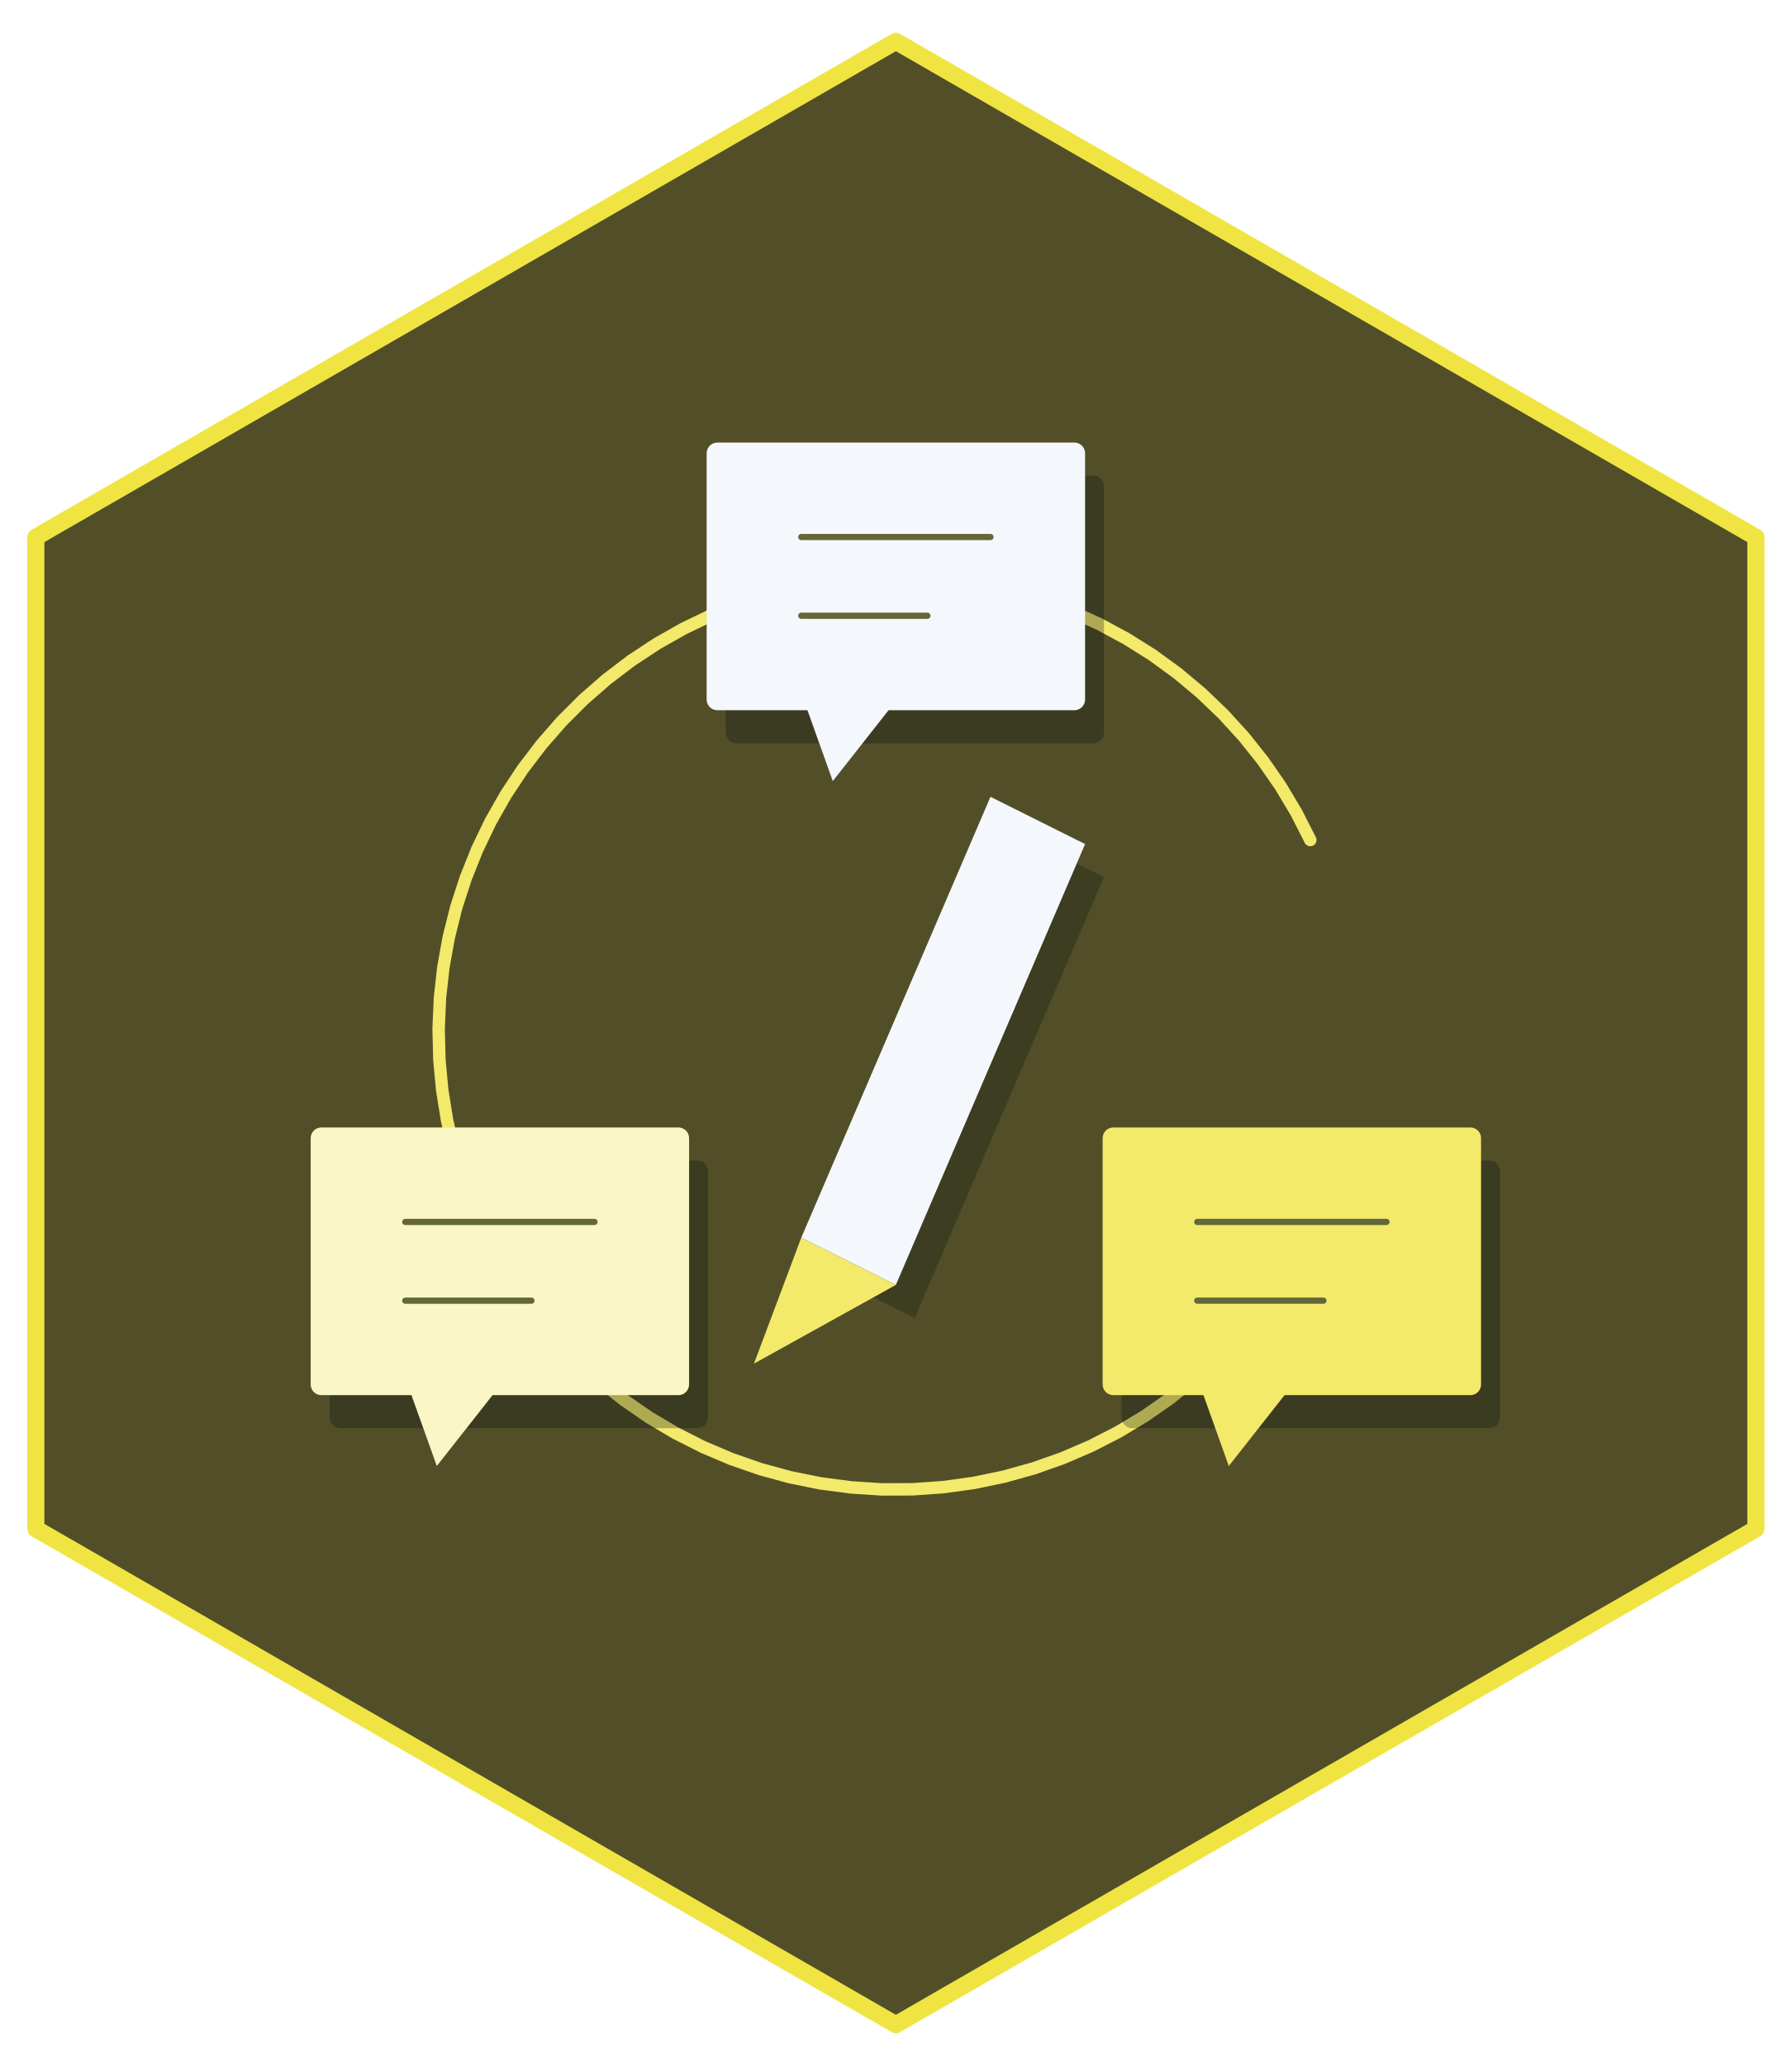
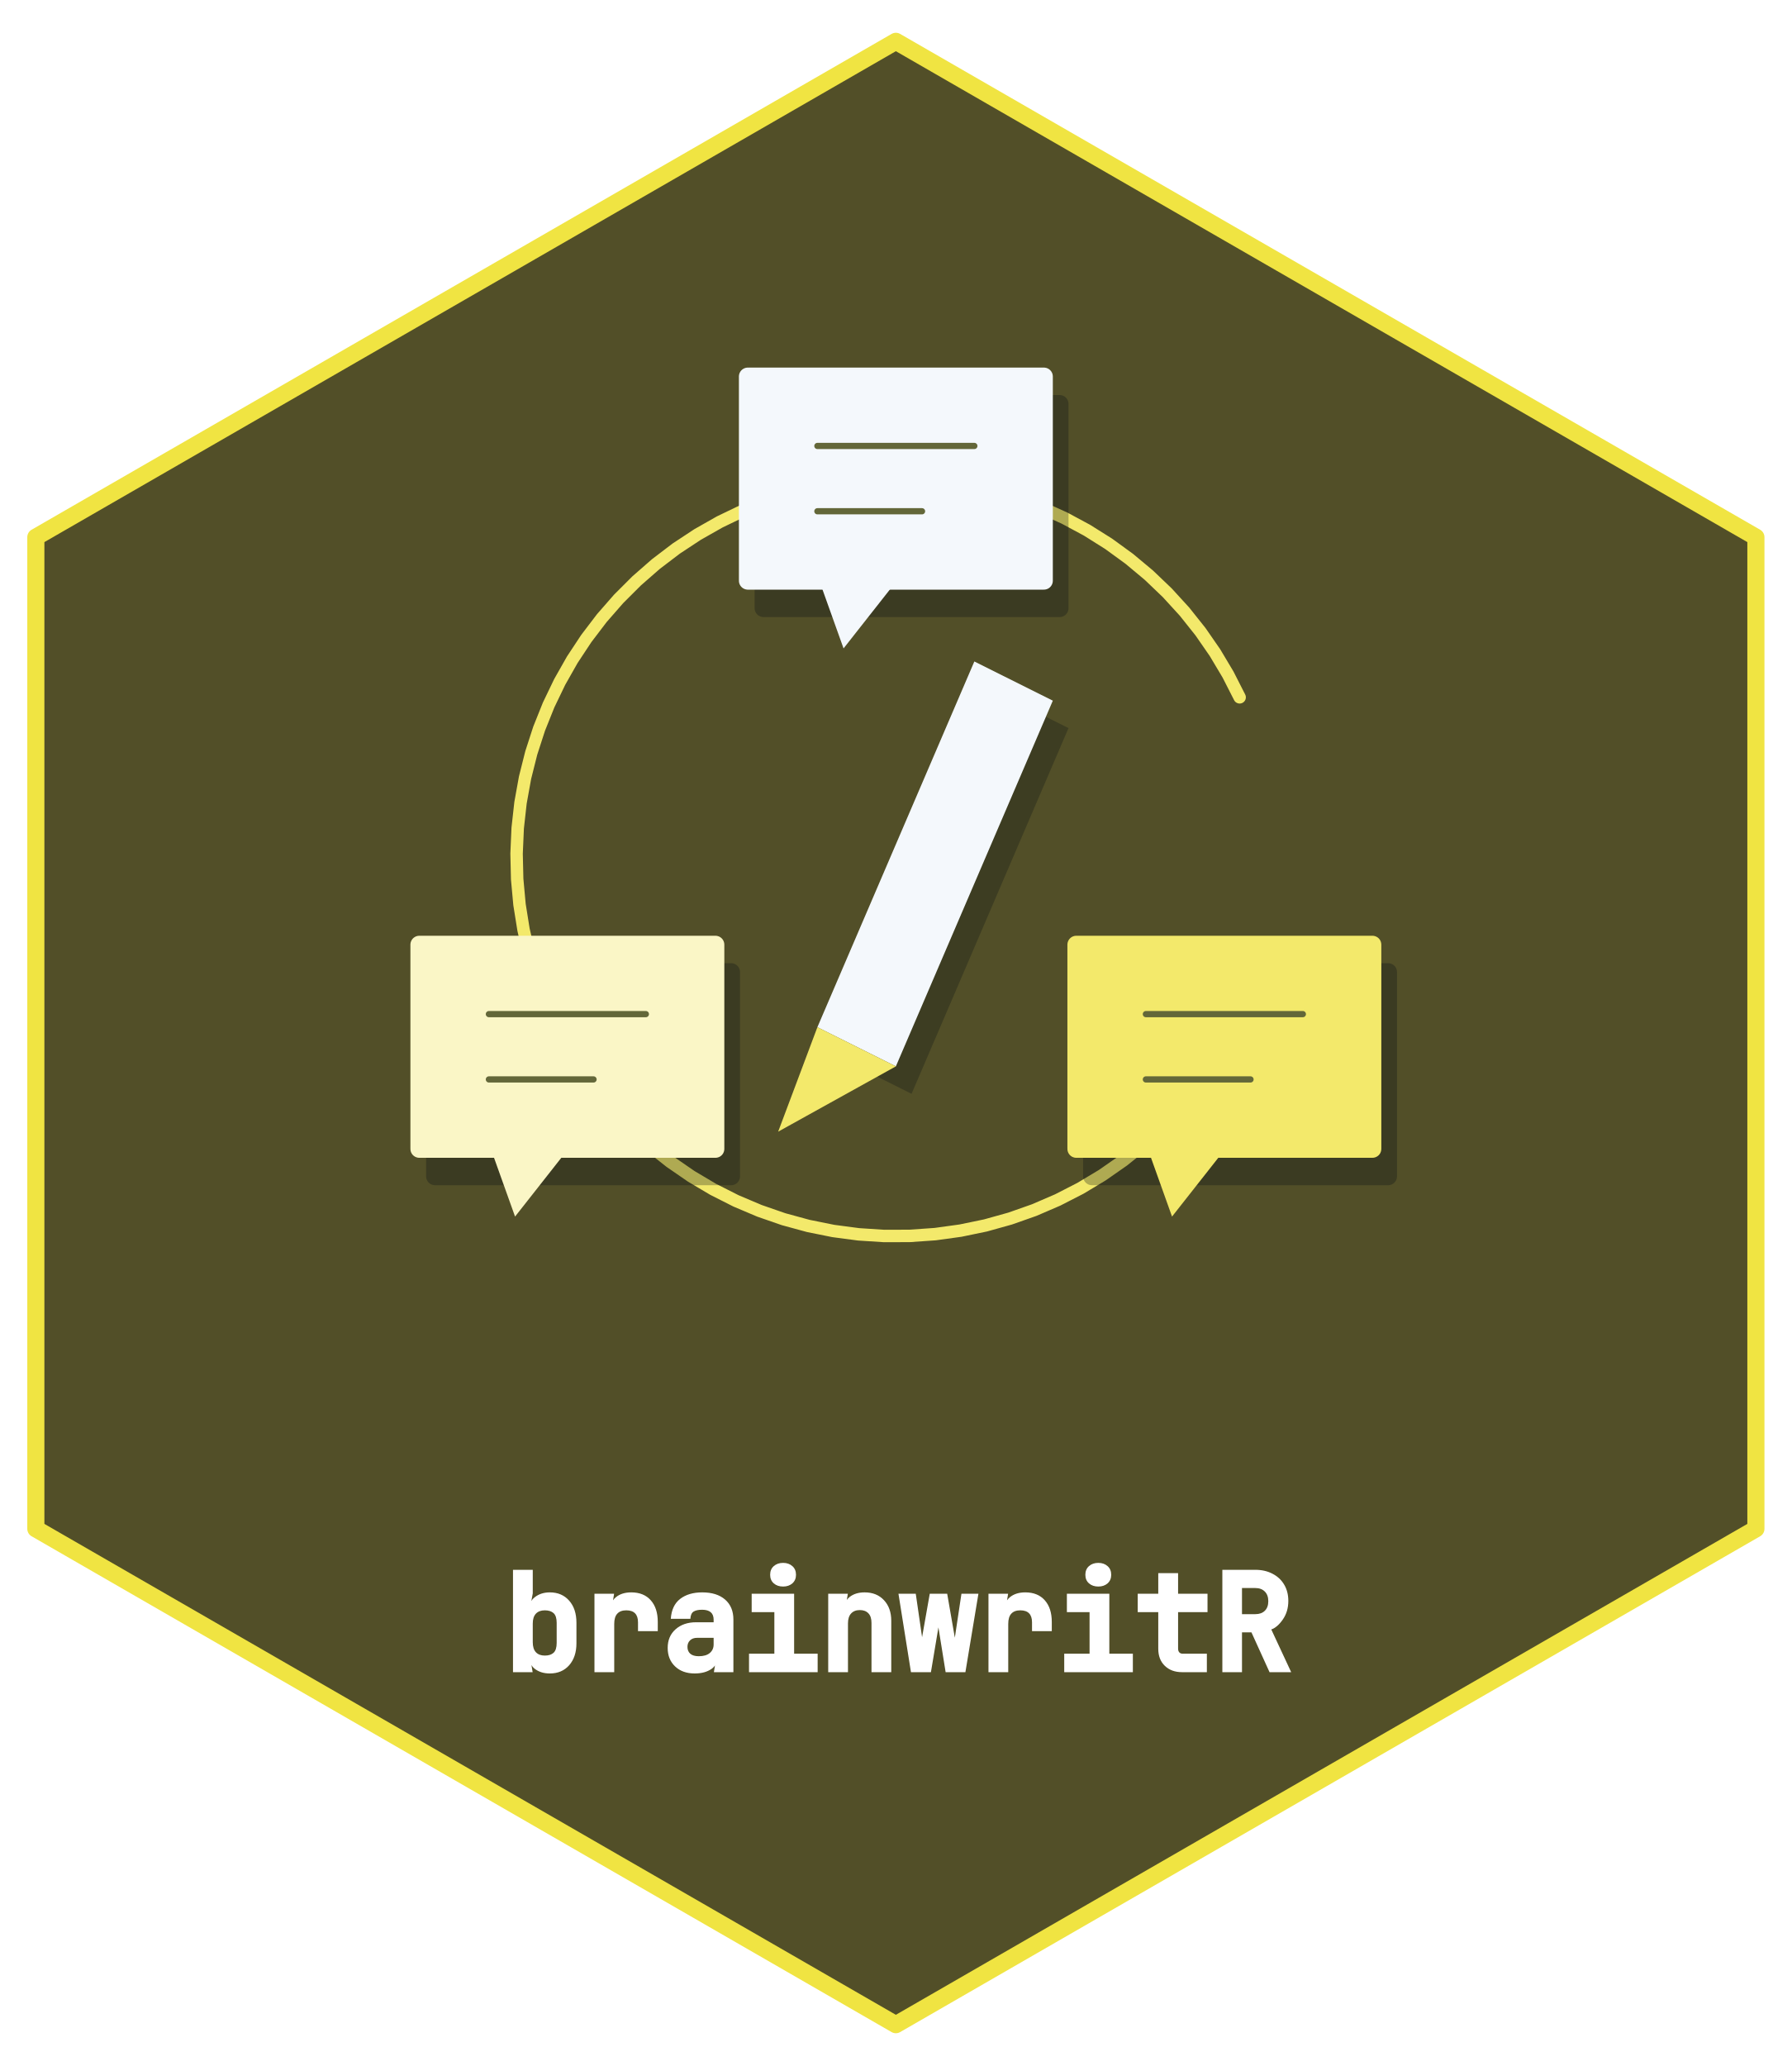
- <svg xmlns="http://www.w3.org/2000/svg" width="432pt" height="498pt" viewBox="0 0 432 498">
+ <svg xmlns="http://www.w3.org/2000/svg" xmlns:xlink="http://www.w3.org/1999/xlink" width="432" height="498" viewBox="0 0 432 498">
+   <defs>
+     <g>
+       <g id="glyph-0-0">
+         <path d="M 11.562 0.312 C 10.133 0.312 8.938 -0.051 7.969 -0.781 C 7.008 -1.508 6.609 -2.578 6.766 -3.984 L 7.422 0 L 2.688 0 L 2.688 -24.672 L 7.453 -24.672 L 7.453 -19 L 6.703 -14.922 C 6.566 -16.305 6.992 -17.367 7.984 -18.109 C 8.973 -18.859 10.164 -19.234 11.562 -19.234 C 13.508 -19.234 15.066 -18.566 16.234 -17.234 C 17.398 -15.91 17.984 -14.141 17.984 -11.922 L 17.984 -6.953 C 17.984 -4.766 17.398 -3.004 16.234 -1.672 C 15.066 -0.348 13.508 0.312 11.562 0.312 Z M 10.359 -4 C 11.285 -4 11.992 -4.227 12.484 -4.688 C 12.973 -5.156 13.219 -5.945 13.219 -7.062 L 13.219 -11.891 C 13.219 -12.984 12.973 -13.758 12.484 -14.219 C 11.992 -14.676 11.285 -14.906 10.359 -14.906 C 9.43 -14.906 8.711 -14.633 8.203 -14.094 C 7.703 -13.551 7.453 -12.766 7.453 -11.734 L 7.453 -7.219 C 7.453 -6.156 7.703 -5.352 8.203 -4.812 C 8.711 -4.27 9.43 -4 10.359 -4 Z M 10.359 -4 " />
+       </g>
+       <g id="glyph-0-1">
+         <path d="M 3.328 0 L 3.328 -18.906 L 8.062 -18.906 L 7.406 -14.797 C 7.176 -16.203 7.535 -17.289 8.484 -18.062 C 9.441 -18.844 10.68 -19.234 12.203 -19.234 C 14.211 -19.234 15.781 -18.598 16.906 -17.328 C 18.031 -16.066 18.594 -14.328 18.594 -12.109 L 18.594 -9.891 L 13.828 -9.891 L 13.828 -12.016 C 13.828 -13.941 12.883 -14.906 11 -14.906 C 10.039 -14.906 9.316 -14.633 8.828 -14.094 C 8.336 -13.562 8.094 -12.738 8.094 -11.625 L 8.094 0 Z M 3.328 0 " />
+       </g>
+       <g id="glyph-0-2">
+         <path d="M 8.5 0.312 C 6.531 0.312 4.953 -0.254 3.766 -1.391 C 2.578 -2.523 1.984 -4.008 1.984 -5.844 C 1.984 -7.707 2.613 -9.203 3.875 -10.328 C 5.145 -11.461 6.801 -12.031 8.844 -12.031 L 13.062 -12.031 L 13.062 -12.656 C 13.062 -14.25 12.133 -15.047 10.281 -15.047 C 9.383 -15.047 8.703 -14.898 8.234 -14.609 C 7.766 -14.316 7.504 -13.734 7.453 -12.859 L 2.734 -12.859 C 2.879 -15.004 3.629 -16.602 4.984 -17.656 C 6.348 -18.707 8.125 -19.234 10.312 -19.234 C 12.656 -19.234 14.492 -18.656 15.828 -17.5 C 17.16 -16.344 17.828 -14.738 17.828 -12.688 L 17.828 0 L 13.125 0 L 13.75 -3.922 L 13.781 -3.922 C 14.008 -2.555 13.598 -1.508 12.547 -0.781 C 11.492 -0.051 10.145 0.312 8.5 0.312 Z M 9.484 -3.844 C 10.629 -3.844 11.508 -4.098 12.125 -4.609 C 12.75 -5.129 13.062 -5.816 13.062 -6.672 L 13.062 -8.281 L 9.109 -8.281 C 8.367 -8.281 7.789 -8.078 7.375 -7.672 C 6.957 -7.266 6.75 -6.738 6.75 -6.094 C 6.75 -5.395 6.977 -4.844 7.438 -4.438 C 7.906 -4.039 8.586 -3.844 9.484 -3.844 Z M 9.484 -3.844 " />
+       </g>
+       <g id="glyph-0-3">
+         <path d="M 2.594 0 L 2.594 -4.453 L 8.703 -4.453 L 8.703 -14.469 L 3.234 -14.469 L 3.234 -18.906 L 13.469 -18.906 L 13.469 -4.453 L 19.141 -4.453 L 19.141 0 Z M 10.812 -20.641 C 9.895 -20.641 9.145 -20.895 8.562 -21.406 C 7.977 -21.926 7.688 -22.613 7.688 -23.469 C 7.688 -24.352 7.977 -25.051 8.562 -25.562 C 9.145 -26.082 9.895 -26.344 10.812 -26.344 C 11.719 -26.344 12.461 -26.082 13.047 -25.562 C 13.629 -25.051 13.922 -24.352 13.922 -23.469 C 13.922 -22.613 13.629 -21.926 13.047 -21.406 C 12.461 -20.895 11.719 -20.641 10.812 -20.641 Z M 10.812 -20.641 " />
+       </g>
+       <g id="glyph-0-4">
+         <path d="M 2.688 0 L 2.688 -18.906 L 7.422 -18.906 L 6.766 -14.891 C 6.535 -16.285 6.891 -17.359 7.828 -18.109 C 8.773 -18.859 9.988 -19.234 11.469 -19.234 C 13.406 -19.234 14.957 -18.609 16.125 -17.359 C 17.301 -16.109 17.891 -14.445 17.891 -12.375 L 17.891 0 L 13.125 0 L 13.125 -11.859 C 13.125 -12.898 12.875 -13.676 12.375 -14.188 C 11.883 -14.707 11.195 -14.969 10.312 -14.969 C 9.414 -14.969 8.711 -14.691 8.203 -14.141 C 7.703 -13.598 7.453 -12.805 7.453 -11.766 L 7.453 0 Z M 2.688 0 " />
+       </g>
+       <g id="glyph-0-5">
+         <path d="M 3.641 0 L 0.625 -18.906 L 4.797 -18.906 L 6.562 -6.766 C 6.645 -6.18 6.719 -5.547 6.781 -4.859 C 6.844 -4.18 6.664 -3.613 6.25 -3.156 C 5.852 -3.625 5.688 -4.195 5.75 -4.875 C 5.82 -5.562 5.914 -6.195 6.031 -6.781 L 8.172 -18.906 L 12.375 -18.906 L 14.484 -6.781 C 14.598 -6.195 14.691 -5.562 14.766 -4.875 C 14.836 -4.195 14.676 -3.625 14.281 -3.156 C 13.895 -3.625 13.727 -4.195 13.781 -4.875 C 13.832 -5.551 13.898 -6.18 13.984 -6.766 L 15.812 -18.906 L 19.906 -18.906 L 16.766 0 L 12 0 L 10.062 -12.031 C 9.945 -12.645 9.848 -13.316 9.766 -14.047 C 9.691 -14.785 9.852 -15.391 10.25 -15.859 C 10.664 -15.391 10.828 -14.785 10.734 -14.047 C 10.641 -13.316 10.551 -12.648 10.469 -12.047 L 8.453 0 Z M 3.641 0 " />
+       </g>
+       <g id="glyph-0-6">
+         <path d="M 12.016 0 C 10.285 0 8.895 -0.508 7.844 -1.531 C 6.789 -2.551 6.266 -3.922 6.266 -5.641 L 6.266 -14.469 L 1.312 -14.469 L 1.312 -18.906 L 6.266 -18.906 L 6.266 -23.875 L 11.047 -23.875 L 11.047 -18.906 L 18.141 -18.906 L 18.141 -14.469 L 11.047 -14.469 L 11.047 -5.688 C 11.047 -5.289 11.145 -4.984 11.344 -4.766 C 11.539 -4.555 11.816 -4.453 12.172 -4.453 L 17.984 -4.453 L 17.984 0 Z M 12.016 0 " />
+       </g>
+       <g id="glyph-0-7">
+         <path d="M 2.719 0 L 2.719 -24.672 L 10.672 -24.672 C 12.223 -24.672 13.598 -24.359 14.797 -23.734 C 16.004 -23.117 16.941 -22.25 17.609 -21.125 C 18.285 -20 18.625 -18.68 18.625 -17.172 C 18.625 -15.473 18.188 -13.988 17.312 -12.719 C 16.445 -11.457 15.516 -10.648 14.516 -10.297 L 19.312 0 L 14.094 0 L 9.734 -9.594 L 7.453 -9.594 L 7.453 0 Z M 7.453 -13.984 L 10.672 -13.984 C 11.648 -13.984 12.414 -14.258 12.969 -14.812 C 13.52 -15.363 13.797 -16.129 13.797 -17.109 C 13.797 -18.098 13.516 -18.875 12.953 -19.438 C 12.391 -20 11.629 -20.281 10.672 -20.281 L 7.453 -20.281 Z M 7.453 -13.984 " />
+       </g>
+     </g>
+   </defs>
  <path fill-rule="nonzero" fill="rgb(32.157%, 30.98%, 15.686%)" fill-opacity="1" stroke-width="4.125" stroke-linecap="round" stroke-linejoin="round" stroke="rgb(94.118%, 89.412%, 25.882%)" stroke-opacity="1" stroke-miterlimit="10" d="M 216 9.961 L 423.359 129.48 L 423.359 368.52 L 216 488.039 L 8.641 368.52 L 8.641 129.48 Z M 216 9.961 " />
-   <path fill="none" stroke-width="3" stroke-linecap="round" stroke-linejoin="round" stroke="rgb(95.294%, 91.373%, 41.961%)" stroke-opacity="1" stroke-miterlimit="10" d="M 315.918 202.484 L 312.555 195.875 L 308.75 189.504 L 304.527 183.406 L 299.902 177.602 L 294.898 172.125 L 289.535 166.996 L 283.836 162.238 L 277.832 157.875 L 271.543 153.926 L 265.008 150.41 L 258.246 147.34 L 251.293 144.73 L 244.18 142.594 L 236.941 140.941 L 229.605 139.777 L 222.207 139.113 L 214.781 138.945 L 207.363 139.277 L 199.98 140.105 L 192.672 141.43 L 185.473 143.242 L 178.406 145.535 L 171.516 148.297 L 164.824 151.516 L 158.367 155.176 L 152.168 159.262 L 146.262 163.758 L 140.668 168.637 L 135.422 173.883 L 130.539 179.473 L 126.043 185.375 L 121.953 191.566 L 118.293 198.016 L 115.078 204.699 L 112.32 211.586 L 110.031 218.641 L 108.223 225.832 L 106.906 233.129 L 106.082 240.496 L 105.758 247.906 L 105.934 255.32 L 106.613 262.703 L 107.785 270.023 L 109.449 277.25 L 111.594 284.352 L 114.215 291.289 L 117.297 298.035 L 120.828 304.559 L 124.793 310.828 L 129.168 316.82 L 133.941 322.5 L 139.086 327.852 L 144.578 332.844 L 150.395 337.453 L 156.508 341.664 L 162.895 345.449 L 169.52 348.801 L 176.355 351.699 L 183.371 354.133 L 190.535 356.086 L 197.816 357.555 L 205.18 358.531 L 212.59 359.012 L 220.02 358.988 L 227.426 358.469 L 234.785 357.453 L 242.055 355.945 L 249.211 353.949 L 256.211 351.48 L 263.031 348.543 L 269.641 345.156 L 276.004 341.332 L 282.094 337.09 L 287.887 332.445 L 293.352 327.426 L 298.465 322.047 L 303.203 316.34 L 307.547 310.324 L 311.477 304.031 " />
-   <path fill-rule="nonzero" fill="rgb(1.176%, 3.922%, 7.059%)" fill-opacity="0.278" d="M 177.523 179.168 L 263.602 179.168 L 263.496 179.164 L 263.91 179.148 L 264.316 179.066 L 264.707 178.918 L 265.066 178.711 L 265.387 178.449 L 265.664 178.137 L 265.887 177.785 L 266.047 177.402 L 266.148 177 L 266.18 176.586 L 266.18 117.227 L 266.148 116.812 L 266.047 116.41 L 265.887 116.027 L 265.664 115.68 L 265.387 115.367 L 265.066 115.105 L 264.707 114.898 L 264.316 114.75 L 263.91 114.668 L 263.602 114.648 L 177.523 114.648 L 177.836 114.668 L 177.418 114.648 L 177.008 114.699 L 176.609 114.816 L 176.234 114.992 L 175.891 115.23 L 175.59 115.516 L 175.344 115.848 L 175.148 116.215 L 175.02 116.609 L 174.949 117.02 L 174.941 117.227 L 174.941 176.586 L 174.949 176.379 L 174.949 176.793 L 175.02 177.203 L 175.148 177.598 L 175.344 177.965 L 175.59 178.297 L 175.891 178.586 L 176.234 178.82 L 176.609 179 L 177.008 179.113 L 177.418 179.164 Z M 177.523 179.168 " />
-   <path fill-rule="nonzero" fill="rgb(95.686%, 97.255%, 98.824%)" fill-opacity="1" d="M 172.961 171.195 L 259.039 171.195 L 258.934 171.195 L 259.348 171.18 L 259.758 171.094 L 260.145 170.949 L 260.504 170.738 L 260.828 170.477 L 261.102 170.168 L 261.324 169.816 L 261.488 169.434 L 261.586 169.031 L 261.621 168.617 L 261.621 109.258 L 261.586 108.844 L 261.488 108.441 L 261.324 108.059 L 261.102 107.707 L 260.828 107.398 L 260.504 107.133 L 260.145 106.926 L 259.758 106.777 L 259.348 106.695 L 259.039 106.676 L 172.961 106.676 L 173.273 106.695 L 172.859 106.68 L 172.445 106.73 L 172.047 106.844 L 171.672 107.023 L 171.328 107.258 L 171.031 107.547 L 170.781 107.879 L 170.586 108.246 L 170.457 108.641 L 170.391 109.051 L 170.379 109.258 L 170.379 168.617 L 170.391 168.41 L 170.391 168.824 L 170.457 169.234 L 170.586 169.629 L 170.781 169.996 L 171.031 170.328 L 171.328 170.617 L 171.672 170.852 L 172.047 171.027 L 172.445 171.145 L 172.859 171.195 Z M 172.961 171.195 " />
-   <path fill-rule="nonzero" fill="rgb(95.686%, 97.255%, 98.824%)" fill-opacity="1" d="M 191.289 161.707 L 200.793 188.277 L 221.703 161.707 Z M 191.289 161.707 " />
-   <path fill="none" stroke-width="1.5" stroke-linecap="round" stroke-linejoin="round" stroke="rgb(38.824%, 40.392%, 22.353%)" stroke-opacity="1" stroke-miterlimit="10" d="M 193.191 129.449 L 238.809 129.449 " />
-   <path fill="none" stroke-width="1.5" stroke-linecap="round" stroke-linejoin="round" stroke="rgb(38.824%, 40.392%, 22.353%)" stroke-opacity="1" stroke-miterlimit="10" d="M 193.191 148.426 L 223.602 148.426 " />
-   <path fill-rule="nonzero" fill="rgb(1.176%, 3.922%, 7.059%)" fill-opacity="0.278" d="M 82.047 344.262 L 168.125 344.262 L 168.02 344.258 L 168.434 344.242 L 168.844 344.16 L 169.23 344.012 L 169.59 343.805 L 169.91 343.543 L 170.188 343.23 L 170.41 342.879 L 170.57 342.496 L 170.672 342.094 L 170.703 341.68 L 170.703 282.324 L 170.672 281.91 L 170.57 281.504 L 170.41 281.125 L 170.188 280.773 L 169.91 280.461 L 169.59 280.199 L 169.23 279.992 L 168.844 279.844 L 168.434 279.762 L 168.125 279.742 L 82.047 279.742 L 82.359 279.762 L 81.945 279.742 L 81.531 279.793 L 81.133 279.91 L 80.758 280.086 L 80.414 280.324 L 80.117 280.609 L 79.867 280.941 L 79.672 281.312 L 79.543 281.703 L 79.477 282.113 L 79.465 282.324 L 79.465 341.68 L 79.477 341.473 L 79.477 341.887 L 79.543 342.297 L 79.672 342.691 L 79.867 343.059 L 80.117 343.391 L 80.414 343.68 L 80.758 343.914 L 81.133 344.094 L 81.531 344.211 L 81.945 344.258 Z M 82.047 344.262 " />
-   <path fill-rule="nonzero" fill="rgb(98.039%, 96.471%, 77.647%)" fill-opacity="1" d="M 77.484 336.293 L 163.562 336.293 L 163.457 336.289 L 163.875 336.273 L 164.281 336.188 L 164.668 336.043 L 165.027 335.836 L 165.352 335.57 L 165.625 335.262 L 165.848 334.91 L 166.012 334.527 L 166.109 334.125 L 166.145 333.711 L 166.145 274.352 L 166.109 273.938 L 166.012 273.535 L 165.848 273.152 L 165.625 272.801 L 165.352 272.492 L 165.027 272.227 L 164.668 272.02 L 164.281 271.875 L 163.875 271.789 L 163.562 271.773 L 77.484 271.773 L 77.797 271.789 L 77.383 271.773 L 76.969 271.824 L 76.57 271.938 L 76.195 272.117 L 75.852 272.352 L 75.555 272.641 L 75.305 272.973 L 75.109 273.34 L 74.98 273.734 L 74.914 274.145 L 74.906 274.352 L 74.906 333.711 L 74.914 333.504 L 74.914 333.918 L 74.98 334.328 L 75.109 334.723 L 75.305 335.09 L 75.555 335.422 L 75.852 335.711 L 76.195 335.945 L 76.57 336.125 L 76.969 336.238 L 77.383 336.289 Z M 77.484 336.293 " />
-   <path fill-rule="nonzero" fill="rgb(98.039%, 96.471%, 77.647%)" fill-opacity="1" d="M 95.812 326.805 L 105.316 353.371 L 126.227 326.805 Z M 95.812 326.805 " />
-   <path fill="none" stroke-width="1.5" stroke-linecap="round" stroke-linejoin="round" stroke="rgb(38.824%, 40.392%, 22.353%)" stroke-opacity="1" stroke-miterlimit="10" d="M 97.715 294.543 L 143.332 294.543 " />
-   <path fill="none" stroke-width="1.5" stroke-linecap="round" stroke-linejoin="round" stroke="rgb(38.824%, 40.392%, 22.353%)" stroke-opacity="1" stroke-miterlimit="10" d="M 97.715 313.52 L 128.129 313.52 " />
-   <path fill-rule="nonzero" fill="rgb(1.176%, 3.922%, 7.059%)" fill-opacity="0.278" d="M 273 344.262 L 359.078 344.262 L 358.973 344.258 L 359.387 344.242 L 359.793 344.16 L 360.184 344.012 L 360.543 343.805 L 360.863 343.543 L 361.141 343.23 L 361.363 342.879 L 361.523 342.496 L 361.625 342.094 L 361.656 341.68 L 361.656 282.324 L 361.625 281.91 L 361.523 281.504 L 361.363 281.125 L 361.141 280.773 L 360.863 280.461 L 360.543 280.199 L 360.184 279.992 L 359.793 279.844 L 359.387 279.762 L 359.078 279.742 L 273 279.742 L 273.312 279.762 L 272.895 279.742 L 272.484 279.793 L 272.086 279.91 L 271.711 280.086 L 271.367 280.324 L 271.066 280.609 L 270.82 280.941 L 270.625 281.312 L 270.492 281.703 L 270.426 282.113 L 270.418 282.324 L 270.418 341.68 L 270.426 341.473 L 270.426 341.887 L 270.492 342.297 L 270.625 342.691 L 270.82 343.059 L 271.066 343.391 L 271.367 343.68 L 271.711 343.914 L 272.086 344.094 L 272.484 344.211 L 272.895 344.258 Z M 273 344.262 " />
-   <path fill-rule="nonzero" fill="rgb(95.294%, 91.373%, 41.961%)" fill-opacity="1" d="M 268.438 336.293 L 354.516 336.293 L 354.41 336.289 L 354.824 336.273 L 355.234 336.188 L 355.621 336.043 L 355.98 335.836 L 356.301 335.57 L 356.578 335.262 L 356.801 334.91 L 356.961 334.527 L 357.062 334.125 L 357.094 333.711 L 357.094 274.352 L 357.062 273.938 L 356.961 273.535 L 356.801 273.152 L 356.578 272.801 L 356.301 272.492 L 355.98 272.227 L 355.621 272.02 L 355.234 271.875 L 354.824 271.789 L 354.516 271.773 L 268.438 271.773 L 268.75 271.789 L 268.332 271.773 L 267.922 271.824 L 267.523 271.938 L 267.148 272.117 L 266.805 272.352 L 266.508 272.641 L 266.258 272.973 L 266.062 273.34 L 265.934 273.734 L 265.867 274.145 L 265.855 274.352 L 265.855 333.711 L 265.867 333.504 L 265.867 333.918 L 265.934 334.328 L 266.062 334.723 L 266.258 335.09 L 266.508 335.422 L 266.805 335.711 L 267.148 335.945 L 267.523 336.125 L 267.922 336.238 L 268.332 336.289 Z M 268.438 336.293 " />
-   <path fill-rule="nonzero" fill="rgb(95.294%, 91.373%, 41.961%)" fill-opacity="1" d="M 286.766 326.805 L 296.27 353.371 L 317.18 326.805 Z M 286.766 326.805 " />
-   <path fill="none" stroke-width="1.5" stroke-linecap="round" stroke-linejoin="round" stroke="rgb(38.824%, 40.392%, 22.353%)" stroke-opacity="1" stroke-miterlimit="10" d="M 288.668 294.543 L 334.285 294.543 " />
-   <path fill="none" stroke-width="1.5" stroke-linecap="round" stroke-linejoin="round" stroke="rgb(38.824%, 40.392%, 22.353%)" stroke-opacity="1" stroke-miterlimit="10" d="M 288.668 313.52 L 319.078 313.52 " />
-   <path fill-rule="nonzero" fill="rgb(1.176%, 3.922%, 7.059%)" fill-opacity="0.251" d="M 197.754 306.309 L 220.562 317.695 L 266.18 211.426 L 243.371 200.043 Z M 197.754 306.309 " />
-   <path fill-rule="nonzero" fill="rgb(95.686%, 97.255%, 98.824%)" fill-opacity="1" d="M 193.191 298.34 L 216 309.723 L 261.621 203.457 L 238.809 192.07 Z M 193.191 298.34 " />
-   <path fill-rule="nonzero" fill="rgb(95.294%, 91.373%, 41.961%)" fill-opacity="1" d="M 193.191 298.34 L 216 309.723 L 181.785 328.699 Z M 193.191 298.34 " />
+   <path fill="none" stroke-width="3" stroke-linecap="round" stroke-linejoin="round" stroke="rgb(95.294%, 91.373%, 41.961%)" stroke-opacity="1" stroke-miterlimit="10" d="M 298.887 168.086 L 296.094 162.602 L 292.941 157.316 L 289.438 152.258 L 285.602 147.441 L 281.449 142.898 L 277 138.645 L 272.273 134.699 L 267.293 131.078 L 262.078 127.801 L 256.652 124.883 L 251.043 122.336 L 245.277 120.172 L 239.379 118.402 L 233.371 117.031 L 227.285 116.066 L 221.148 115.512 L 214.988 115.375 L 208.836 115.648 L 202.711 116.336 L 196.648 117.434 L 190.676 118.938 L 184.816 120.84 L 179.098 123.129 L 173.547 125.801 L 168.188 128.84 L 163.047 132.227 L 158.148 135.957 L 153.512 140.008 L 149.156 144.359 L 145.105 148.992 L 141.375 153.891 L 137.984 159.023 L 134.949 164.379 L 132.281 169.922 L 129.992 175.633 L 128.094 181.484 L 126.594 187.449 L 125.5 193.504 L 124.82 199.617 L 124.551 205.762 L 124.695 211.91 L 125.258 218.039 L 126.23 224.109 L 127.609 230.105 L 129.391 235.996 L 131.566 241.75 L 134.121 247.344 L 137.051 252.758 L 140.34 257.961 L 143.969 262.93 L 147.93 267.645 L 152.195 272.082 L 156.75 276.223 L 161.578 280.047 L 166.648 283.539 L 171.945 286.68 L 177.441 289.461 L 183.113 291.863 L 188.934 293.883 L 194.875 295.504 L 200.914 296.723 L 207.023 297.531 L 213.172 297.93 L 219.332 297.91 L 225.48 297.48 L 231.582 296.637 L 237.613 295.387 L 243.551 293.73 L 249.359 291.684 L 255.016 289.246 L 260.496 286.438 L 265.777 283.266 L 270.828 279.746 L 275.633 275.895 L 280.168 271.727 L 284.406 267.266 L 288.34 262.531 L 291.941 257.543 L 295.203 252.32 " />
+   <path fill-rule="nonzero" fill="rgb(1.176%, 3.922%, 7.059%)" fill-opacity="0.278" d="M 184.082 148.742 L 255.488 148.742 L 255.402 148.738 L 255.746 148.727 L 256.082 148.656 L 256.406 148.535 L 256.703 148.363 L 256.969 148.145 L 257.199 147.887 L 257.383 147.594 L 257.516 147.277 L 257.602 146.941 L 257.629 146.598 L 257.629 97.359 L 257.602 97.016 L 257.516 96.68 L 257.383 96.363 L 257.199 96.074 L 256.969 95.816 L 256.703 95.598 L 256.406 95.426 L 256.082 95.305 L 255.746 95.234 L 255.488 95.219 L 184.082 95.219 L 184.34 95.234 L 183.996 95.219 L 183.652 95.262 L 183.324 95.359 L 183.012 95.504 L 182.727 95.699 L 182.48 95.941 L 182.273 96.215 L 182.113 96.52 L 182.004 96.848 L 181.949 97.188 L 181.941 97.359 L 181.941 146.598 L 181.949 146.426 L 181.949 146.773 L 182.004 147.113 L 182.113 147.438 L 182.273 147.742 L 182.48 148.02 L 182.727 148.258 L 183.012 148.453 L 183.324 148.602 L 183.652 148.695 L 183.996 148.738 Z M 184.082 148.742 " />
+   <path fill-rule="nonzero" fill="rgb(95.686%, 97.255%, 98.824%)" fill-opacity="1" d="M 180.297 142.129 L 251.703 142.129 L 251.617 142.129 L 251.961 142.113 L 252.297 142.043 L 252.621 141.922 L 252.918 141.75 L 253.184 141.531 L 253.414 141.273 L 253.598 140.984 L 253.734 140.664 L 253.816 140.332 L 253.844 139.988 L 253.844 90.746 L 253.816 90.406 L 253.734 90.07 L 253.598 89.754 L 253.414 89.461 L 253.184 89.203 L 252.918 88.984 L 252.621 88.812 L 252.297 88.691 L 251.961 88.621 L 251.703 88.605 L 180.297 88.605 L 180.555 88.621 L 180.211 88.609 L 179.871 88.648 L 179.539 88.746 L 179.227 88.895 L 178.945 89.09 L 178.695 89.328 L 178.488 89.605 L 178.328 89.91 L 178.219 90.234 L 178.164 90.574 L 178.156 90.746 L 178.156 139.988 L 178.164 139.816 L 178.164 140.16 L 178.219 140.5 L 178.328 140.828 L 178.488 141.133 L 178.695 141.406 L 178.945 141.645 L 179.227 141.844 L 179.539 141.988 L 179.871 142.086 L 180.211 142.129 Z M 180.297 142.129 " />
+   <path fill-rule="nonzero" fill="rgb(95.686%, 97.255%, 98.824%)" fill-opacity="1" d="M 195.5 134.258 L 203.387 156.297 L 220.73 134.258 Z M 195.5 134.258 " />
+   <path fill="none" stroke-width="1.5" stroke-linecap="round" stroke-linejoin="round" stroke="rgb(38.824%, 40.392%, 22.353%)" stroke-opacity="1" stroke-miterlimit="10" d="M 197.078 107.496 L 234.922 107.496 " />
+   <path fill="none" stroke-width="1.5" stroke-linecap="round" stroke-linejoin="round" stroke="rgb(38.824%, 40.392%, 22.353%)" stroke-opacity="1" stroke-miterlimit="10" d="M 197.078 123.238 L 222.309 123.238 " />
+   <path fill-rule="nonzero" fill="rgb(1.176%, 3.922%, 7.059%)" fill-opacity="0.278" d="M 104.879 285.695 L 176.285 285.695 L 176.199 285.691 L 176.543 285.68 L 176.879 285.609 L 177.203 285.488 L 177.5 285.316 L 177.77 285.098 L 177.996 284.84 L 178.18 284.547 L 178.316 284.23 L 178.398 283.895 L 178.426 283.551 L 178.426 234.312 L 178.398 233.969 L 178.316 233.633 L 178.18 233.316 L 177.996 233.027 L 177.77 232.77 L 177.5 232.551 L 177.203 232.379 L 176.879 232.258 L 176.543 232.188 L 176.285 232.172 L 104.879 232.172 L 105.137 232.188 L 104.793 232.172 L 104.453 232.215 L 104.121 232.312 L 103.809 232.457 L 103.527 232.652 L 103.277 232.895 L 103.07 233.168 L 102.91 233.473 L 102.801 233.801 L 102.746 234.141 L 102.738 234.312 L 102.738 283.551 L 102.746 283.379 L 102.746 283.727 L 102.801 284.066 L 102.91 284.391 L 103.07 284.695 L 103.277 284.973 L 103.527 285.211 L 103.809 285.406 L 104.121 285.555 L 104.453 285.648 L 104.793 285.691 Z M 104.879 285.695 " />
+   <path fill-rule="nonzero" fill="rgb(98.039%, 96.471%, 77.647%)" fill-opacity="1" d="M 101.098 279.082 L 172.5 279.082 L 172.414 279.082 L 172.758 279.066 L 173.098 278.996 L 173.418 278.875 L 173.715 278.703 L 173.984 278.484 L 174.211 278.227 L 174.395 277.938 L 174.531 277.617 L 174.613 277.285 L 174.641 276.941 L 174.641 227.699 L 174.613 227.359 L 174.531 227.023 L 174.395 226.707 L 174.211 226.414 L 173.984 226.156 L 173.715 225.938 L 173.418 225.766 L 173.098 225.645 L 172.758 225.574 L 172.5 225.559 L 101.098 225.559 L 101.355 225.574 L 101.008 225.562 L 100.668 225.602 L 100.336 225.699 L 100.027 225.848 L 99.742 226.043 L 99.492 226.281 L 99.285 226.559 L 99.125 226.863 L 99.016 227.188 L 98.961 227.527 L 98.953 227.699 L 98.953 276.941 L 98.961 276.77 L 98.961 277.113 L 99.016 277.453 L 99.125 277.781 L 99.285 278.086 L 99.492 278.359 L 99.742 278.598 L 100.027 278.797 L 100.336 278.941 L 100.668 279.039 L 101.008 279.082 Z M 101.098 279.082 " />
+   <path fill-rule="nonzero" fill="rgb(98.039%, 96.471%, 77.647%)" fill-opacity="1" d="M 116.301 271.211 L 124.184 293.25 L 141.527 271.211 Z M 116.301 271.211 " />
+   <path fill="none" stroke-width="1.5" stroke-linecap="round" stroke-linejoin="round" stroke="rgb(38.824%, 40.392%, 22.353%)" stroke-opacity="1" stroke-miterlimit="10" d="M 117.875 244.449 L 155.719 244.449 " />
+   <path fill="none" stroke-width="1.5" stroke-linecap="round" stroke-linejoin="round" stroke="rgb(38.824%, 40.392%, 22.353%)" stroke-opacity="1" stroke-miterlimit="10" d="M 117.875 260.191 L 143.105 260.191 " />
+   <path fill-rule="nonzero" fill="rgb(1.176%, 3.922%, 7.059%)" fill-opacity="0.278" d="M 263.285 285.695 L 334.688 285.695 L 334.602 285.691 L 334.945 285.68 L 335.285 285.609 L 335.605 285.488 L 335.906 285.316 L 336.172 285.098 L 336.398 284.84 L 336.586 284.547 L 336.719 284.23 L 336.801 283.895 L 336.828 283.551 L 336.828 234.312 L 336.801 233.969 L 336.719 233.633 L 336.586 233.316 L 336.398 233.027 L 336.172 232.77 L 335.906 232.551 L 335.605 232.379 L 335.285 232.258 L 334.945 232.188 L 334.688 232.172 L 263.285 232.172 L 263.543 232.188 L 263.199 232.172 L 262.855 232.215 L 262.523 232.312 L 262.215 232.457 L 261.93 232.652 L 261.68 232.895 L 261.473 233.168 L 261.312 233.473 L 261.207 233.801 L 261.148 234.141 L 261.145 234.312 L 261.145 283.551 L 261.148 283.379 L 261.148 283.727 L 261.207 284.066 L 261.312 284.391 L 261.473 284.695 L 261.68 284.973 L 261.93 285.211 L 262.215 285.406 L 262.523 285.555 L 262.855 285.648 L 263.199 285.691 Z M 263.285 285.695 " />
+   <path fill-rule="nonzero" fill="rgb(95.294%, 91.373%, 41.961%)" fill-opacity="1" d="M 259.5 279.082 L 330.902 279.082 L 330.816 279.082 L 331.164 279.066 L 331.5 278.996 L 331.82 278.875 L 332.121 278.703 L 332.387 278.484 L 332.617 278.227 L 332.801 277.938 L 332.934 277.617 L 333.016 277.285 L 333.047 276.941 L 333.047 227.699 L 333.016 227.359 L 332.934 227.023 L 332.801 226.707 L 332.617 226.414 L 332.387 226.156 L 332.121 225.938 L 331.82 225.766 L 331.5 225.645 L 331.164 225.574 L 330.902 225.559 L 259.5 225.559 L 259.758 225.574 L 259.414 225.562 L 259.07 225.602 L 258.742 225.699 L 258.43 225.848 L 258.145 226.043 L 257.898 226.281 L 257.691 226.559 L 257.531 226.863 L 257.422 227.188 L 257.367 227.527 L 257.359 227.699 L 257.359 276.941 L 257.367 276.77 L 257.367 277.113 L 257.422 277.453 L 257.531 277.781 L 257.691 278.086 L 257.898 278.359 L 258.145 278.598 L 258.43 278.797 L 258.742 278.941 L 259.07 279.039 L 259.414 279.082 Z M 259.5 279.082 " />
+   <path fill-rule="nonzero" fill="rgb(95.294%, 91.373%, 41.961%)" fill-opacity="1" d="M 274.703 271.211 L 282.586 293.25 L 299.934 271.211 Z M 274.703 271.211 " />
+   <path fill="none" stroke-width="1.5" stroke-linecap="round" stroke-linejoin="round" stroke="rgb(38.824%, 40.392%, 22.353%)" stroke-opacity="1" stroke-miterlimit="10" d="M 276.281 244.449 L 314.125 244.449 " />
+   <path fill="none" stroke-width="1.5" stroke-linecap="round" stroke-linejoin="round" stroke="rgb(38.824%, 40.392%, 22.353%)" stroke-opacity="1" stroke-miterlimit="10" d="M 276.281 260.191 L 301.508 260.191 " />
+   <path fill-rule="nonzero" fill="rgb(1.176%, 3.922%, 7.059%)" fill-opacity="0.251" d="M 200.863 254.211 L 219.785 263.656 L 257.629 175.5 L 238.707 166.055 Z M 200.863 254.211 " />
+   <path fill-rule="nonzero" fill="rgb(95.686%, 97.255%, 98.824%)" fill-opacity="1" d="M 197.078 247.598 L 216 257.043 L 253.844 168.891 L 234.922 159.445 Z M 197.078 247.598 " />
+   <path fill-rule="nonzero" fill="rgb(95.294%, 91.373%, 41.961%)" fill-opacity="1" d="M 197.078 247.598 L 216 257.043 L 187.617 272.785 Z M 197.078 247.598 " />
+   <g fill="rgb(100%, 100%, 100%)" fill-opacity="1">
+     <use xlink:href="#glyph-0-0" x="121" y="403.069" />
+     <use xlink:href="#glyph-0-1" x="140" y="403.069" />
+     <use xlink:href="#glyph-0-2" x="159" y="403.069" />
+     <use xlink:href="#glyph-0-3" x="178" y="403.069" />
+     <use xlink:href="#glyph-0-4" x="197" y="403.069" />
+     <use xlink:href="#glyph-0-5" x="216" y="403.069" />
+     <use xlink:href="#glyph-0-1" x="235" y="403.069" />
+     <use xlink:href="#glyph-0-3" x="254" y="403.069" />
+     <use xlink:href="#glyph-0-6" x="273" y="403.069" />
+     <use xlink:href="#glyph-0-7" x="292" y="403.069" />
+   </g>
</svg>
